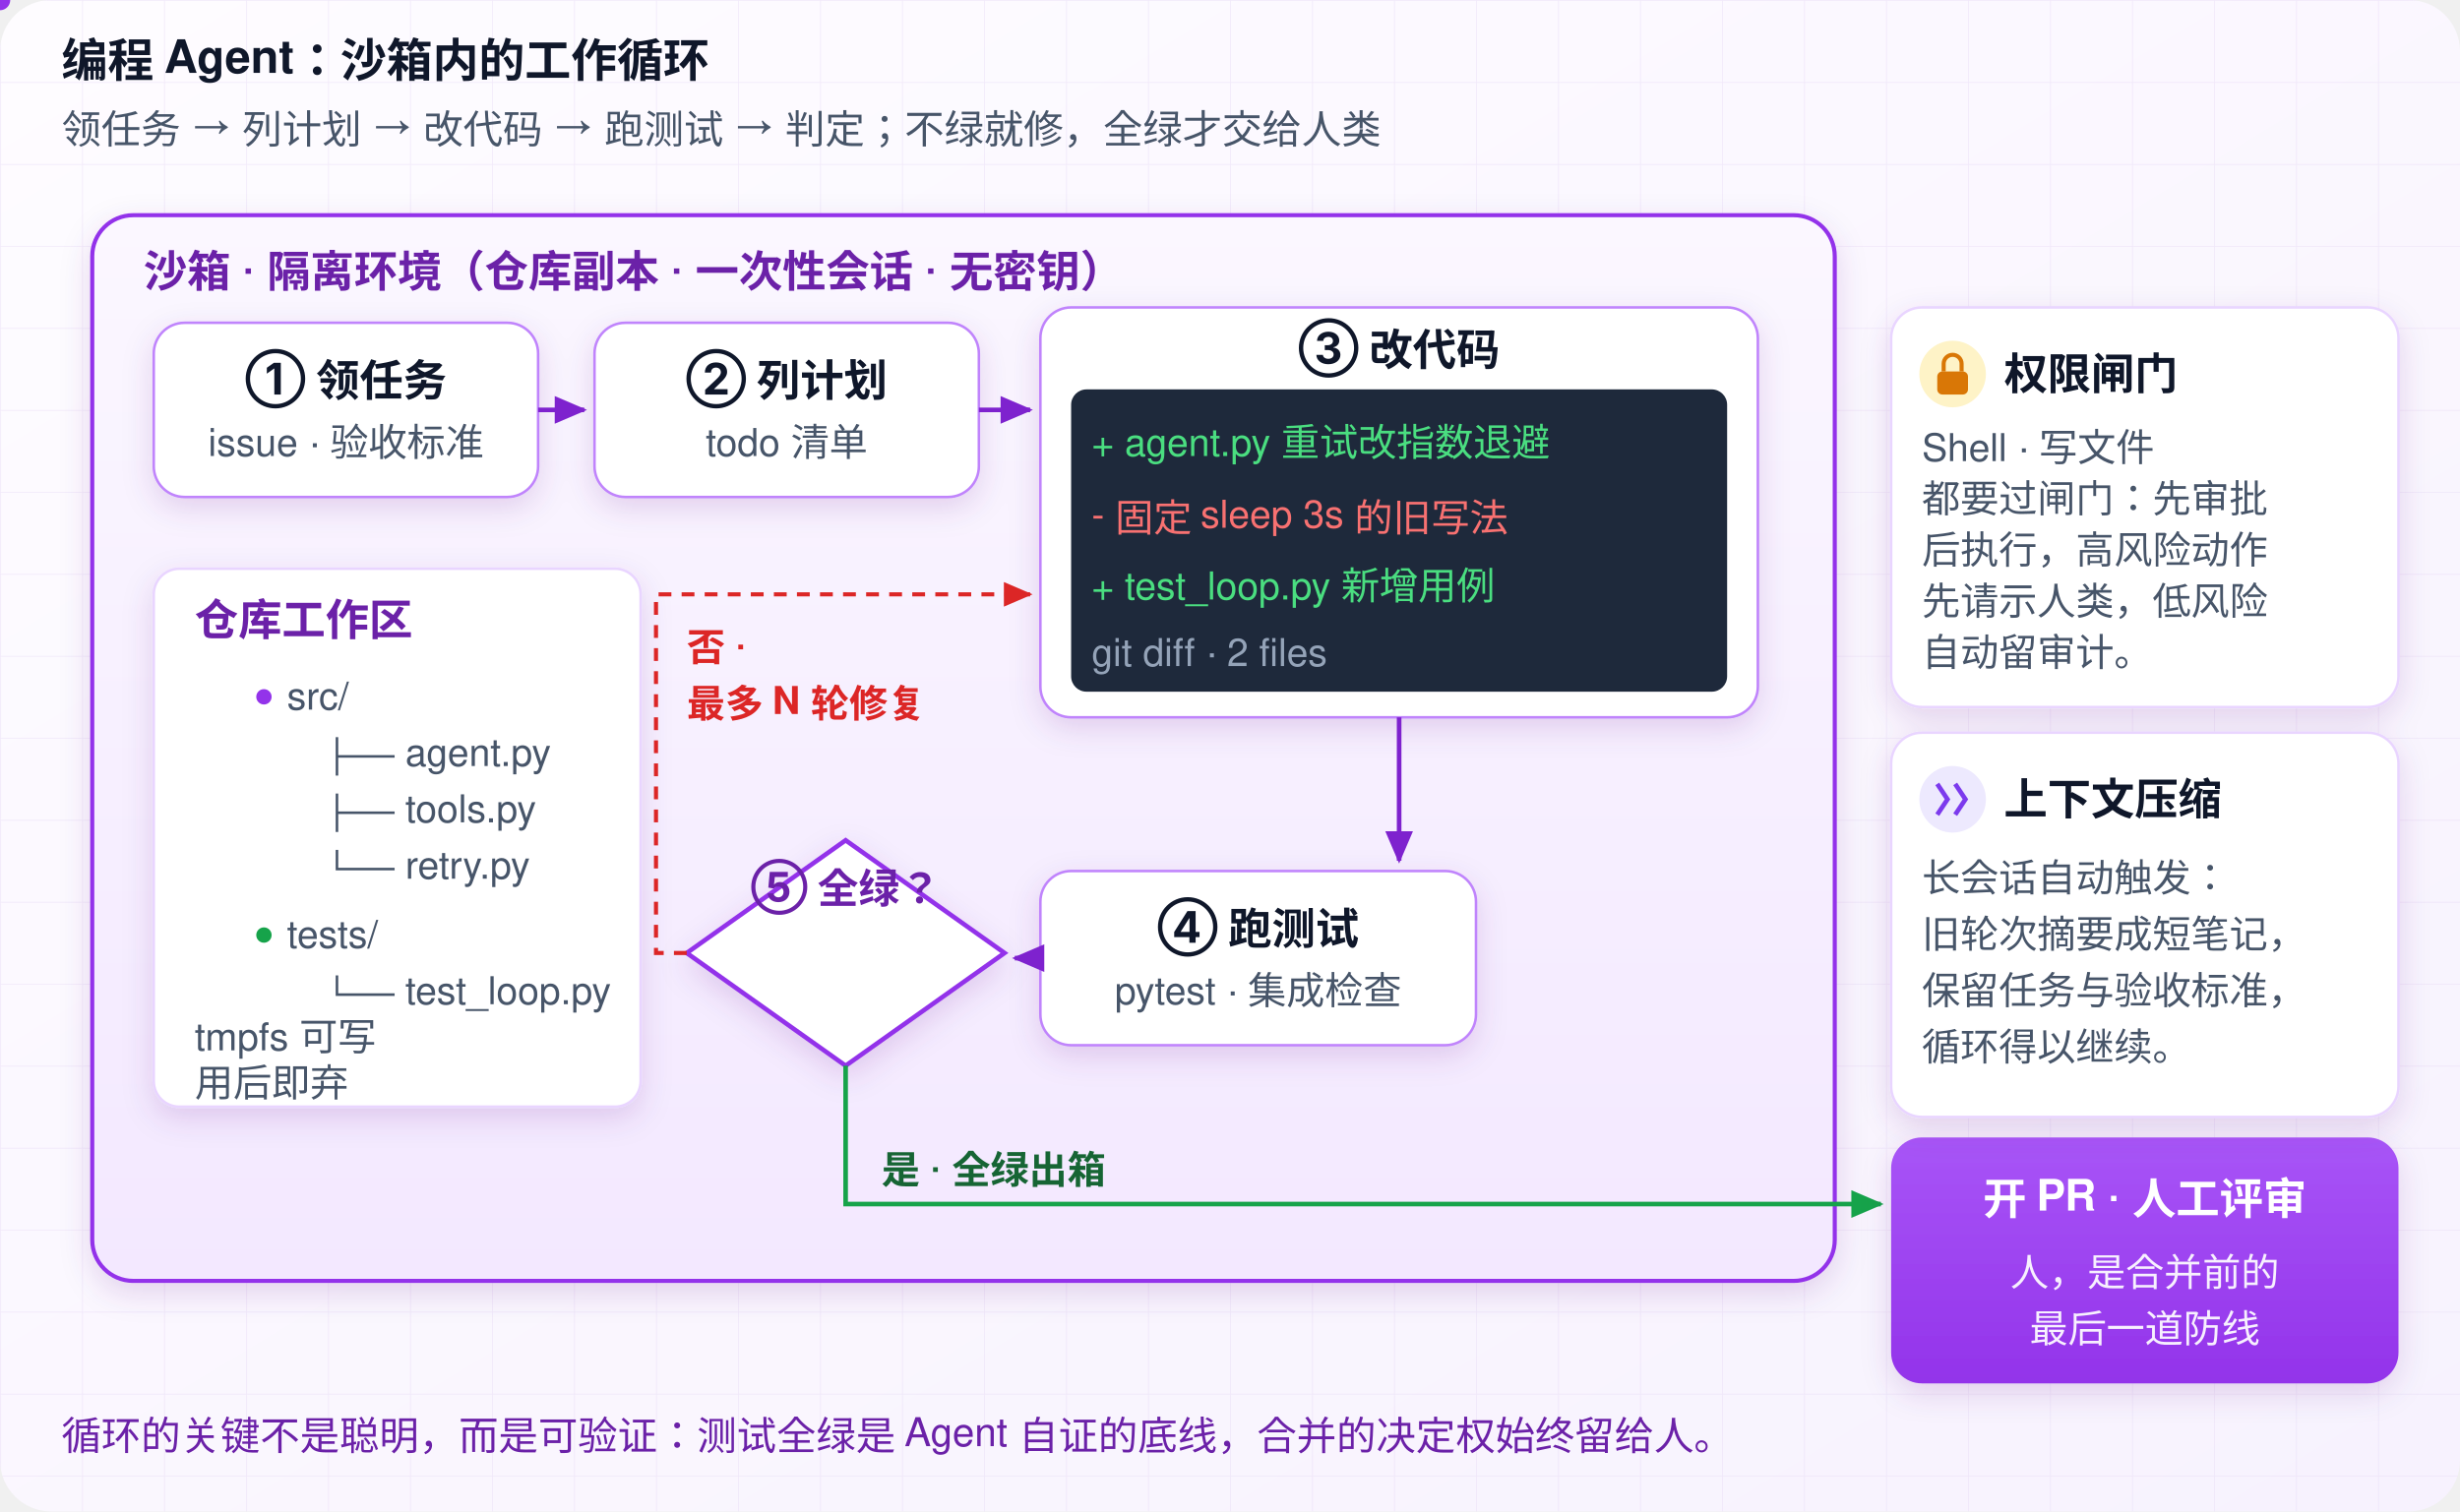
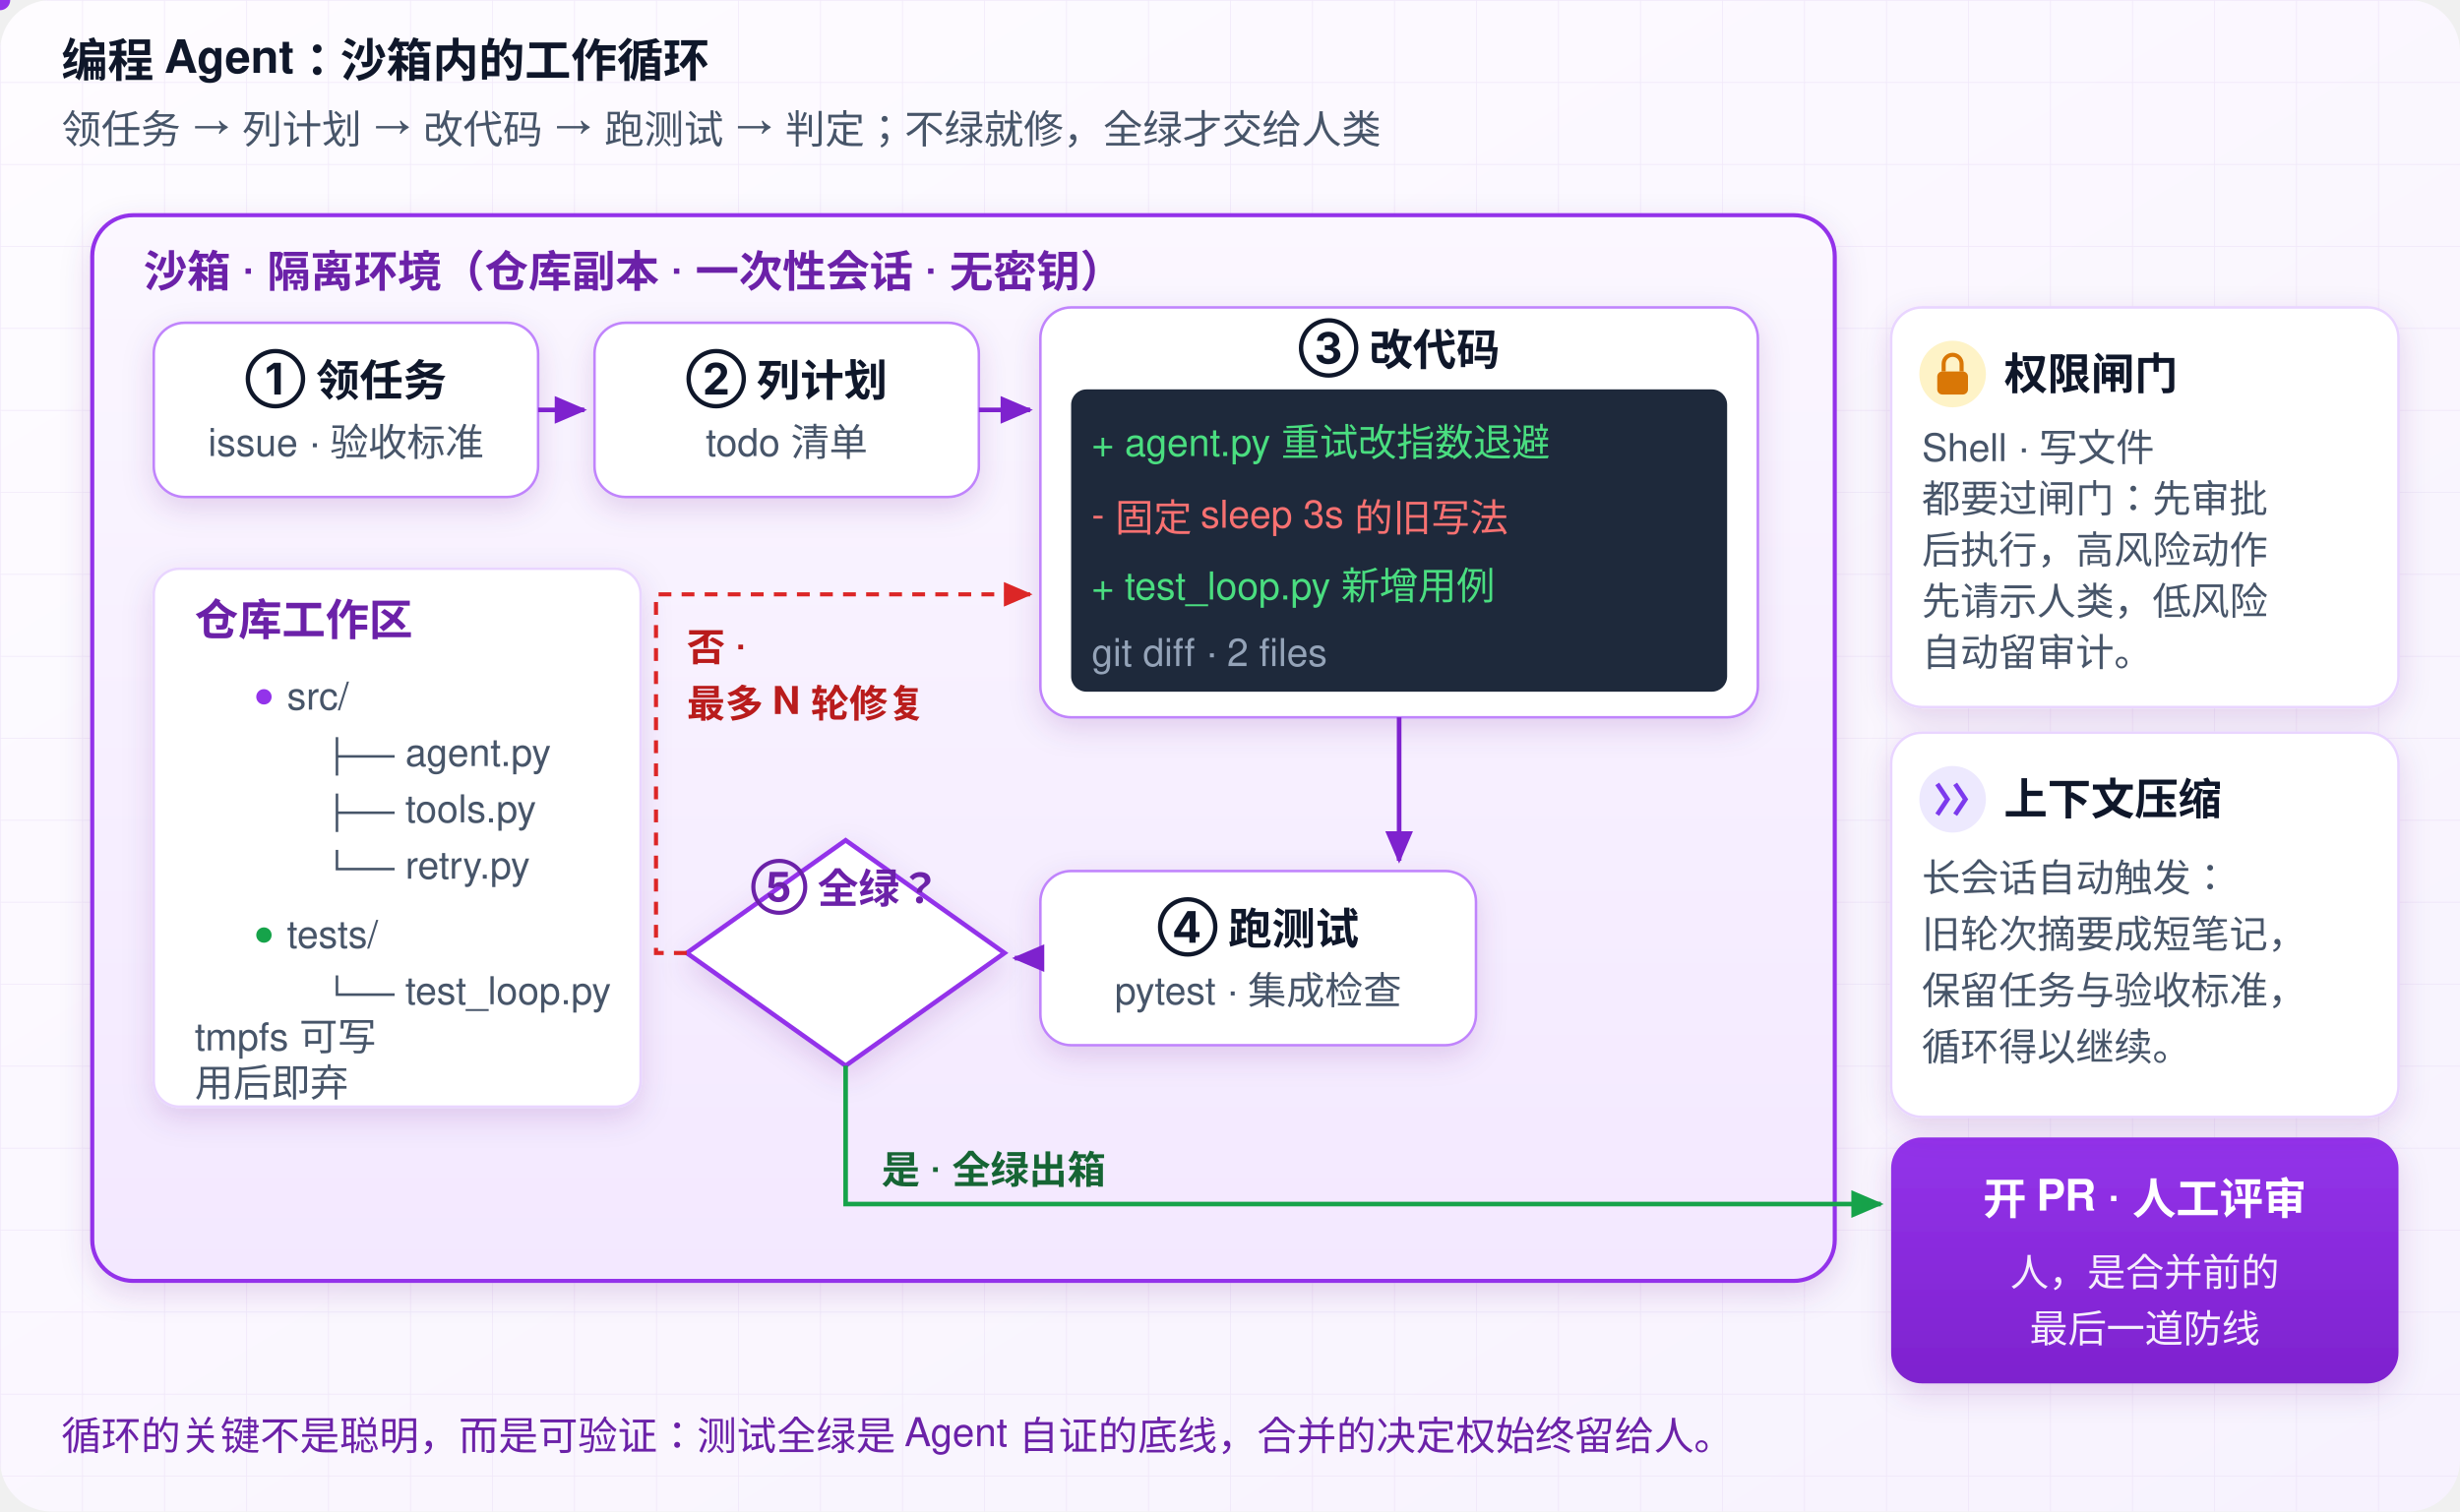
<svg xmlns="http://www.w3.org/2000/svg" viewBox="0 0 960 590" width="960" height="590" font-family="-apple-system,Segoe UI,Helvetica,Arial,sans-serif" role="img" aria-label="编程 Agent 在沙箱内的工作循环：领任务、列计划、改代码、跑测试、判定全绿，否修 bug，是开 PR 人审">
  <defs>
    <linearGradient id="bgc" x1="0" y1="0" x2="1" y2="1">
      <stop offset="0%" stop-color="#FEFCFF" />
      <stop offset="100%" stop-color="#F7F2FE" />
    </linearGradient>
    <linearGradient id="gSbx" x1="0" y1="0" x2="0" y2="1">
      <stop offset="0%" stop-color="#FBF7FF" />
      <stop offset="100%" stop-color="#F3E8FF" />
    </linearGradient>
    <linearGradient id="gPur" x1="0" y1="0" x2="0" y2="1">
-       <stop offset="0%" stop-color="#A855F7" />
-       <stop offset="100%" stop-color="#9333EA" />
+       <stop offset="0%" stop-color="#9333EA" />
+       <stop offset="100%" stop-color="#7E22CE" />
    </linearGradient>
    <pattern id="gridc" width="32" height="32" patternUnits="userSpaceOnUse">
      <path d="M32 0 H0 V32" fill="none" stroke="#E6DAF5" stroke-width="0.6" opacity="0.5" />
    </pattern>
    <filter id="shc" x="-20%" y="-20%" width="140%" height="140%">
      <feDropShadow dx="0" dy="4" stdDeviation="6" flood-color="#581C87" flood-opacity="0.15" />
    </filter>
    <marker id="arrP" markerWidth="9" markerHeight="9" refX="6.4" refY="3" orient="auto">
      <path d="M0,0 L7,3 L0,6 z" fill="#7E22CE" />
    </marker>
    <marker id="arrR" markerWidth="9" markerHeight="9" refX="6.4" refY="3" orient="auto">
      <path d="M0,0 L7,3 L0,6 z" fill="#DC2626" />
    </marker>
    <marker id="arrG" markerWidth="9" markerHeight="9" refX="6.4" refY="3" orient="auto">
      <path d="M0,0 L7,3 L0,6 z" fill="#16A34A" />
    </marker>
  </defs>
  <rect width="960" height="590" rx="20" fill="url(#bgc)" />
  <rect width="960" height="590" rx="20" fill="url(#gridc)" />
  <text x="24" y="30" font-size="18" font-weight="700" fill="#0f172a">编程 Agent：沙箱内的工作循环</text>
  <text x="24" y="56" font-size="15.5" fill="#475569">领任务 → 列计划 → 改代码 → 跑测试 → 判定；不绿就修，全绿才交给人类</text>
  <g filter="url(#shc)">
    <rect x="36" y="84" width="680" height="416" rx="16" fill="url(#gSbx)" stroke="#9333EA" stroke-width="1.6" />
  </g>
  <text x="56" y="112" font-size="17" font-weight="700" fill="#6B21A8">沙箱 · 隔离环境（仓库副本 · 一次性会话 · 无密钥）</text>
  <g filter="url(#shc)">
    <rect x="60" y="126" width="150" height="68" rx="12" fill="#FFFFFF" stroke="#C084FC" />
    <rect x="232" y="126" width="150" height="68" rx="12" fill="#FFFFFF" stroke="#C084FC" />
    <rect x="406" y="120" width="280" height="160" rx="12" fill="#FFFFFF" stroke="#C084FC" />
    <rect x="406" y="340" width="170" height="68" rx="12" fill="#FFFFFF" stroke="#C084FC" />
  </g>
  <g text-anchor="middle">
    <text x="135" y="154" font-size="17" font-weight="700" fill="#0f172a">① 领任务</text>
    <text x="135" y="178" font-size="15" fill="#475569">issue · 验收标准</text>
    <text x="307" y="154" font-size="17" font-weight="700" fill="#0f172a">② 列计划</text>
    <text x="307" y="178" font-size="15" fill="#475569">todo 清单</text>
    <text x="546" y="142" font-size="17" font-weight="700" fill="#0f172a">③ 改代码</text>
    <text x="491" y="368" font-size="17" font-weight="700" fill="#0f172a">④ 跑测试</text>
    <text x="491" y="392" font-size="15" fill="#475569">pytest · 集成检查</text>
  </g>
  <rect x="418" y="152" width="256" height="118" rx="6" fill="#1E293B" />
  <text x="426" y="178" font-size="15" fill="#4ADE80">+ agent.py 重试改指数退避</text>
  <text x="426" y="206" font-size="15" fill="#F87171">- 固定 sleep 3s 的旧写法</text>
  <text x="426" y="234" font-size="15" fill="#4ADE80">+ test_loop.py 新增用例</text>
  <text x="426" y="260" font-size="15" fill="#94A3B8">git diff · 2 files</text>
  <polygon points="330,328 392,372 330,416 268,372" fill="#FFFFFF" stroke="#9333EA" stroke-width="1.8" filter="url(#shc)" />
  <text x="330" y="352" text-anchor="middle" font-size="16" font-weight="700" fill="#6B21A8">⑤ 全绿？</text>
  <rect x="60" y="222" width="190" height="210" rx="10" fill="#FFFFFF" stroke="#E9D5FF" filter="url(#shc)" />
  <text x="76" y="248" font-size="17" font-weight="700" fill="#6B21A8">仓库工作区</text>
  <g font-size="15" fill="#475569">
    <circle cx="103" cy="272" r="3" fill="#9333EA" />
    <text x="112" y="277">src/</text>
    <text x="124" y="299">├─ agent.py</text>
    <text x="124" y="321">├─ tools.py</text>
    <text x="124" y="343">└─ retry.py</text>
    <circle cx="103" cy="365" r="3" fill="#16A34A" />
    <text x="112" y="370">tests/</text>
    <text x="124" y="392">└─ test_loop.py</text>
    <text x="76" y="410" fill="#475569">tmpfs 可写</text>
    <text x="76" y="428" fill="#475569">用后即弃</text>
  </g>
  <g stroke="#7E22CE" stroke-width="1.8" fill="none">
    <path d="M210 160 H228" marker-end="url(#arrP)" />
    <path d="M382 160 H402" marker-end="url(#arrP)" />
    <path d="M546 280 V336" marker-end="url(#arrP)" />
    <path d="M406 374 H396" marker-end="url(#arrP)" />
  </g>
  <circle r="4" fill="#9333EA">
    <animateMotion dur="3s" repeatCount="indefinite" path="M135 160 H307 H546 V374 H330" />
    <animate attributeName="opacity" values="0;1;1;1;0" keyTimes="0;0.05;0.6;0.9;1" dur="3s" repeatCount="indefinite" />
  </circle>
  <path d="M268 372 H256 V232 H402" fill="none" stroke="#DC2626" stroke-width="1.6" stroke-dasharray="5 4" marker-end="url(#arrR)" />
-   <text x="268" y="258" font-size="15" font-weight="700" fill="#DC2626">否 ·</text>
-   <text x="268" y="280" font-size="15" font-weight="700" fill="#DC2626">最多 N 轮修复</text>
+   <text x="268" y="258" font-size="15" font-weight="700" fill="#B91C1C">否 ·</text>
+   <text x="268" y="280" font-size="15" font-weight="700" fill="#B91C1C">最多 N 轮修复</text>
  <path d="M330 416 V470 H734" fill="none" stroke="#16A34A" stroke-width="1.8" marker-end="url(#arrG)" />
  <text x="344" y="462" font-size="15" font-weight="700" fill="#166534">是 · 全绿出箱</text>
  <g filter="url(#shc)">
    <rect x="738" y="444" width="198" height="96" rx="12" fill="url(#gPur)" />
  </g>
  <text x="837" y="474" text-anchor="middle" font-size="17" font-weight="700" fill="#FFFFFF">开 PR · 人工评审</text>
  <text x="837" y="502" text-anchor="middle" font-size="15" fill="#FFFFFF" opacity="0.92">人，是合并前的</text>
  <text x="837" y="524" text-anchor="middle" font-size="15" fill="#FFFFFF" opacity="0.92">最后一道防线</text>
  <g filter="url(#shc)">
    <rect x="738" y="120" width="198" height="156" rx="12" fill="#FFFFFF" stroke="#E9D5FF" />
    <rect x="738" y="286" width="198" height="150" rx="12" fill="#FFFFFF" stroke="#E9D5FF" />
  </g>
  <g>
    <circle cx="762" cy="146" r="13" fill="#FEF3C7" />
    <rect x="756" y="145" width="12" height="9" rx="2" fill="#D97706" />
    <path d="M758.5 145 v-3 a3.5 3.5 0 0 1 7 0 v3" fill="none" stroke="#D97706" stroke-width="1.6" />
    <text x="782" y="152" font-size="17" font-weight="700" fill="#0f172a">权限闸门</text>
    <text x="750" y="180" font-size="15" fill="#475569">Shell · 写文件</text>
    <text x="750" y="200" font-size="15" fill="#475569">都要过闸门：先审批</text>
    <text x="750" y="220" font-size="15" fill="#475569">后执行，高风险动作</text>
    <text x="750" y="240" font-size="15" fill="#475569">先请示人类，低风险</text>
    <text x="750" y="260" font-size="15" fill="#475569">自动留审计。</text>
  </g>
  <g>
    <circle cx="762" cy="312" r="13" fill="#EDE9FE" />
    <g stroke="#7C3AED" stroke-width="1.8" fill="none">
      <path d="M756 306 l4 6 l-4 6" />
      <path d="M763 306 l4 6 l-4 6" />
    </g>
    <text x="782" y="318" font-size="17" font-weight="700" fill="#0f172a">上下文压缩</text>
    <text x="750" y="348" font-size="15" fill="#475569">长会话自动触发：</text>
    <text x="750" y="370" font-size="15" fill="#475569">旧轮次摘要成短笔记，</text>
    <text x="750" y="392" font-size="15" fill="#475569">保留任务与验收标准，</text>
    <text x="750" y="414" font-size="15" fill="#475569">循环得以继续。</text>
  </g>
  <text x="24" y="566" font-size="15.5" fill="#6B21A8">循环的关键不是聪明，而是可验证：测试全绿是 Agent 自证的底线，合并的决定权始终留给人。</text>
</svg>
